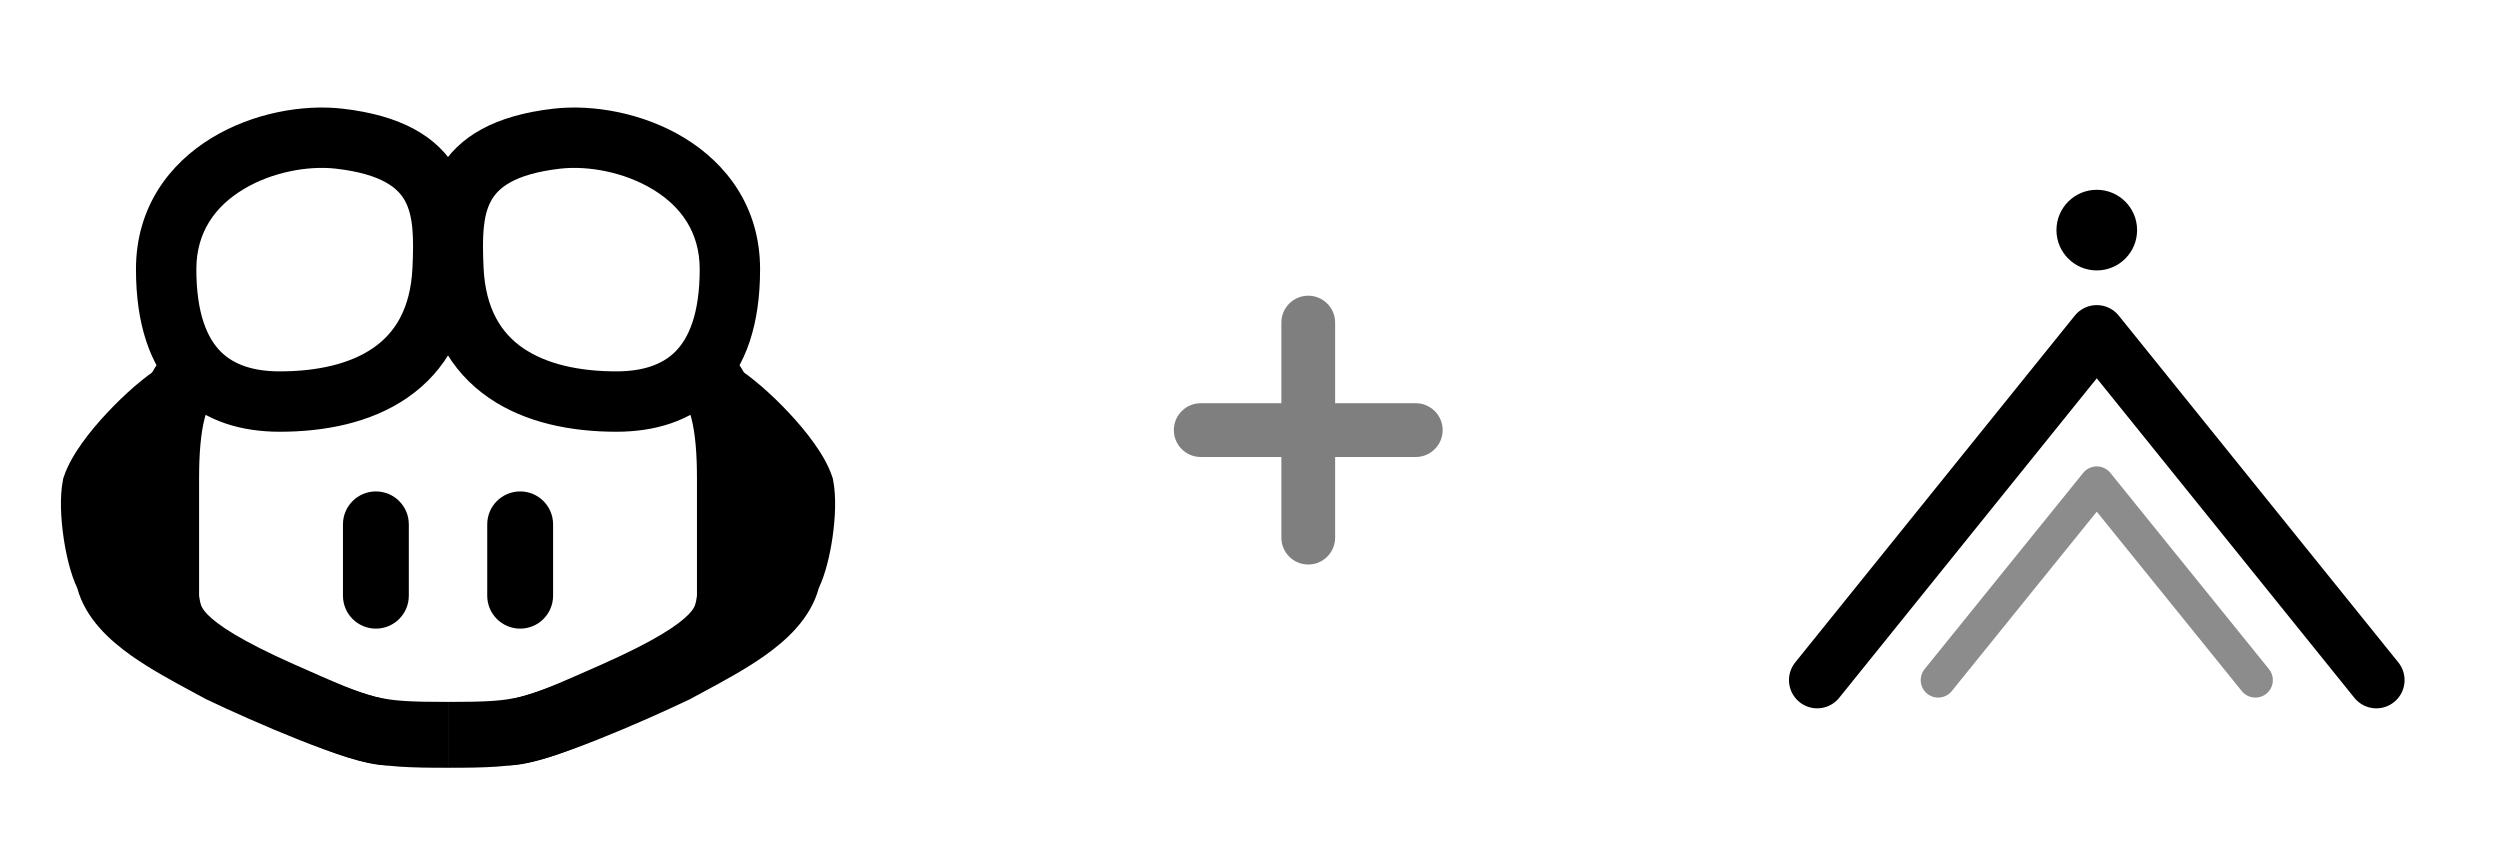
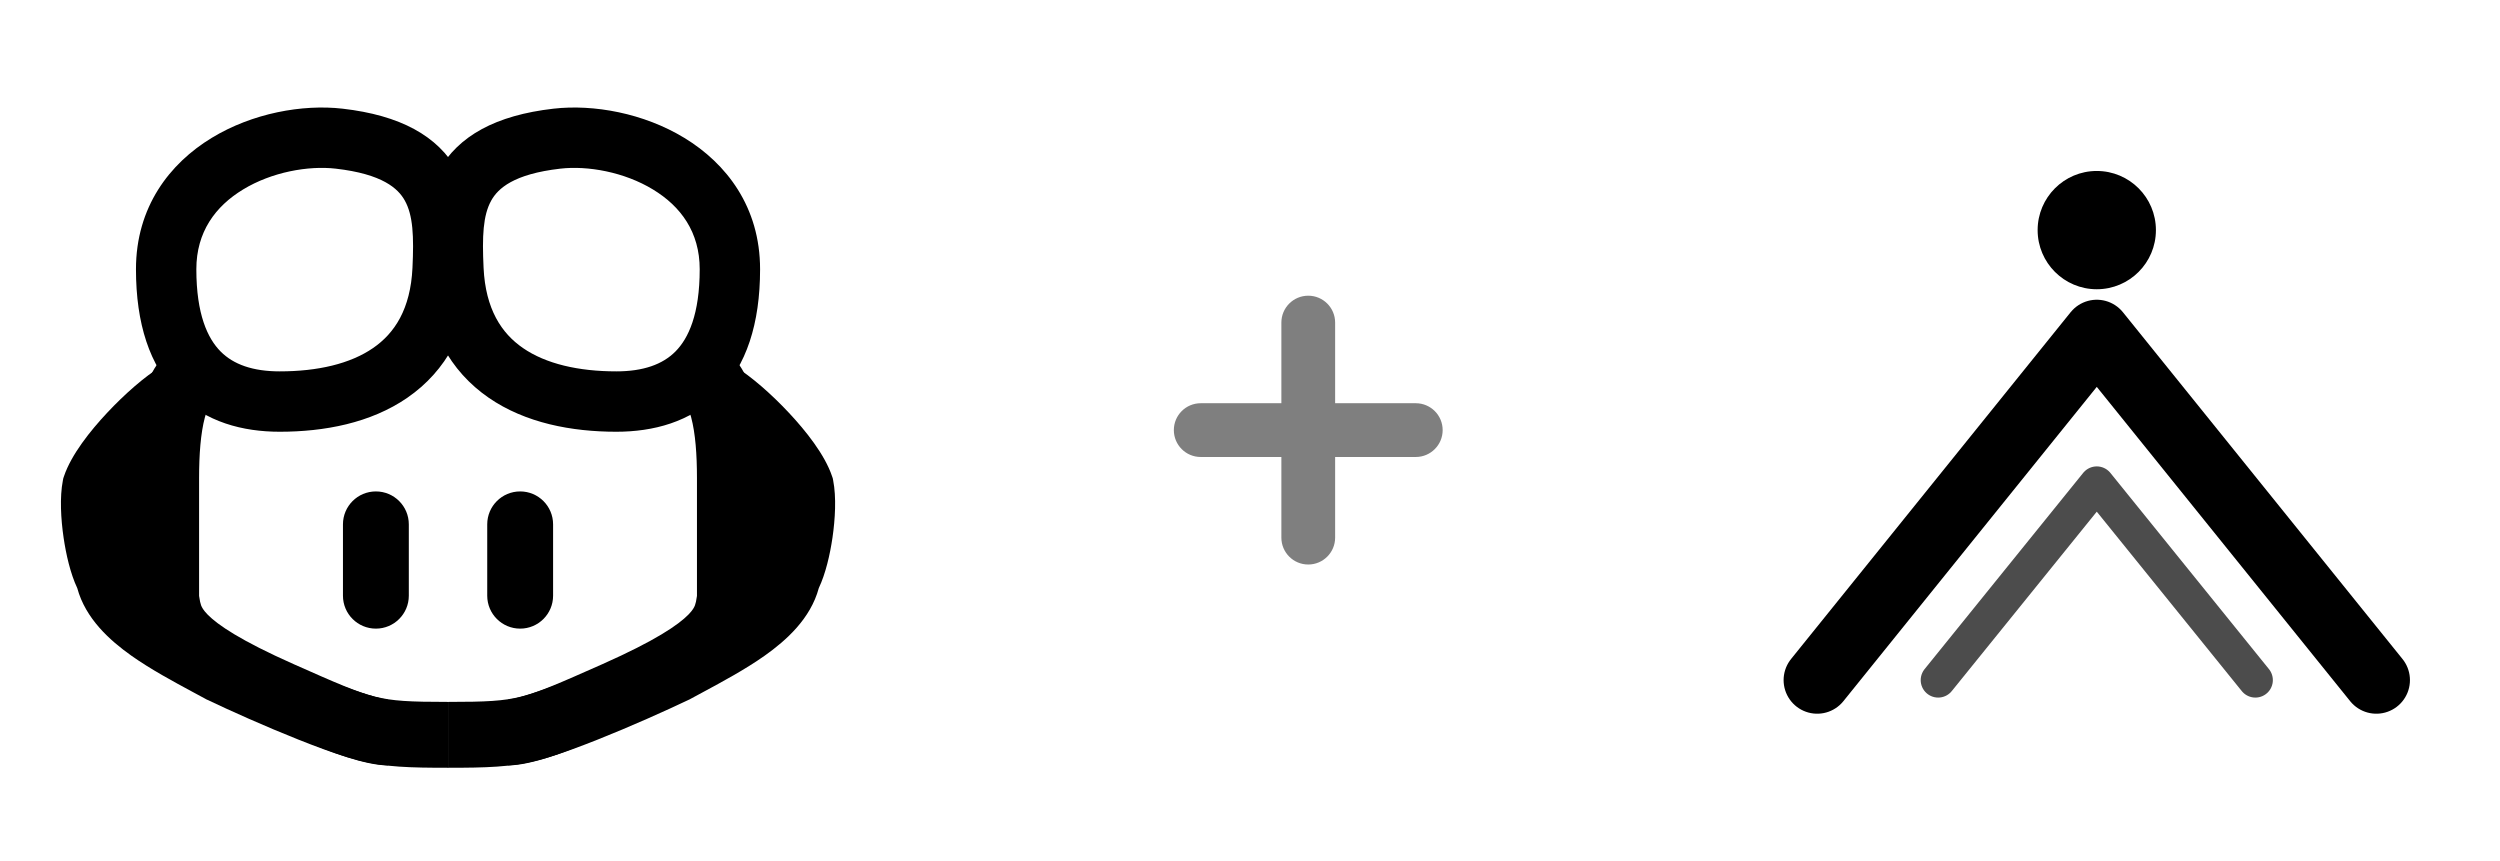
<svg xmlns="http://www.w3.org/2000/svg" width="93" height="32" viewBox="0 0 93 32" fill="none">
  <path fill-rule="evenodd" clip-rule="evenodd" d="M9.04 7.05C8.009 7.676 7.304 8.632 7.304 10.015C7.304 11.691 7.724 12.589 8.205 13.074C8.684 13.558 9.405 13.815 10.405 13.815C11.815 13.815 13.029 13.534 13.88 12.946C14.676 12.398 15.271 11.504 15.344 9.962C15.399 8.794 15.368 8.013 15.057 7.457C14.809 7.014 14.233 6.474 12.49 6.274C11.468 6.157 10.111 6.398 9.04 7.05ZM7.873 5.131C9.391 4.207 11.253 3.872 12.746 4.043C14.884 4.289 16.284 5.05 17.017 6.361C17.686 7.559 17.638 8.983 17.587 10.068C17.484 12.244 16.58 13.812 15.155 14.795C13.786 15.74 12.058 16.061 10.405 16.061C9.042 16.061 7.651 15.707 6.609 14.655C5.568 13.604 5.058 12.041 5.058 10.015C5.058 7.696 6.314 6.079 7.873 5.131Z" fill="black" />
  <path fill-rule="evenodd" clip-rule="evenodd" d="M13.983 18.281C14.659 18.281 15.208 18.829 15.208 19.506V22.16C15.208 22.837 14.659 23.385 13.983 23.385C13.306 23.385 12.758 22.837 12.758 22.16V19.506C12.758 18.829 13.306 18.281 13.983 18.281Z" fill="black" />
  <path fill-rule="evenodd" clip-rule="evenodd" d="M5.256 14.89C5.484 14.039 5.992 12.906 7.207 12.536L7.921 14.88L7.924 14.879C7.924 14.879 7.923 14.878 7.921 14.88C7.914 14.885 7.891 14.905 7.859 14.951C7.788 15.05 7.701 15.231 7.622 15.524C7.464 16.116 7.406 16.917 7.406 17.781V22.168C7.435 22.357 7.451 22.438 7.481 22.519C7.507 22.586 7.56 22.695 7.723 22.862C8.094 23.241 8.941 23.826 10.928 24.708C12.54 25.424 13.275 25.746 13.959 25.917C14.605 26.078 15.238 26.111 16.667 26.111V28.561C15.254 28.561 14.339 28.537 13.364 28.293C12.452 28.065 11.517 27.65 10.061 27.004C10.019 26.985 9.977 26.966 9.934 26.947C7.898 26.044 6.687 25.305 5.972 24.576C5.593 24.188 5.346 23.797 5.191 23.387C5.054 23.027 5.006 22.688 4.975 22.475C4.973 22.461 4.971 22.447 4.969 22.433L4.956 22.346V17.781C4.956 16.861 5.012 15.8 5.256 14.89Z" fill="black" />
  <path fill-rule="evenodd" clip-rule="evenodd" d="M3.983 15.359C4.628 14.669 5.4 13.988 5.997 13.635L7.246 15.742C6.937 15.925 6.349 16.416 5.772 17.033C5.22 17.622 4.857 18.138 4.731 18.425C4.703 18.667 4.712 19.116 4.79 19.648C4.878 20.254 5.017 20.703 5.105 20.863L5.193 21.022L5.23 21.201C5.287 21.47 5.56 21.865 6.301 22.391C6.881 22.802 7.565 23.17 8.296 23.565C8.458 23.652 8.622 23.741 8.788 23.831C9.595 24.216 10.848 24.777 12.019 25.242C12.613 25.478 13.17 25.683 13.629 25.827C13.858 25.899 14.05 25.951 14.202 25.985C14.35 26.017 14.418 26.023 14.428 26.023C14.429 26.023 14.428 26.023 14.428 26.023L14.429 28.473C13.965 28.473 13.389 28.319 12.897 28.165C12.356 27.995 11.737 27.766 11.115 27.519C9.869 27.024 8.548 26.431 7.703 26.028L7.672 26.014L7.643 25.997C7.498 25.918 7.345 25.836 7.187 25.751C6.45 25.354 5.6 24.896 4.885 24.39C4.084 23.822 3.182 23.014 2.874 21.878C2.618 21.337 2.456 20.618 2.366 20.003C2.265 19.317 2.217 18.495 2.339 17.873L2.354 17.794L2.38 17.718C2.652 16.909 3.362 16.022 3.983 15.359Z" fill="black" />
  <path fill-rule="evenodd" clip-rule="evenodd" d="M3.485 21.264V17.14H5.935V21.264H3.485Z" fill="black" />
  <path fill-rule="evenodd" clip-rule="evenodd" d="M24.293 7.05C25.324 7.676 26.029 8.632 26.029 10.015C26.029 11.691 25.609 12.589 25.128 13.074C24.649 13.558 23.928 13.815 22.928 13.815C21.518 13.815 20.304 13.534 19.453 12.946C18.658 12.398 18.062 11.504 17.989 9.962C17.934 8.794 17.965 8.013 18.276 7.457C18.524 7.014 19.101 6.474 20.843 6.274C21.865 6.157 23.222 6.398 24.293 7.05ZM25.46 5.131C23.942 4.207 22.08 3.872 20.587 4.043C18.449 4.289 17.049 5.05 16.316 6.361C15.647 7.559 15.695 8.983 15.746 10.068C15.849 12.244 16.753 13.812 18.178 14.795C19.547 15.74 21.275 16.061 22.928 16.061C24.291 16.061 25.682 15.707 26.724 14.655C27.765 13.604 28.275 12.041 28.275 10.015C28.275 7.696 27.019 6.079 25.46 5.131Z" fill="black" />
  <path fill-rule="evenodd" clip-rule="evenodd" d="M19.35 18.281C18.674 18.281 18.125 18.829 18.125 19.506V22.16C18.125 22.837 18.674 23.385 19.35 23.385C20.027 23.385 20.575 22.837 20.575 22.16V19.506C20.575 18.829 20.027 18.281 19.35 18.281Z" fill="black" />
  <path fill-rule="evenodd" clip-rule="evenodd" d="M28.078 14.89C27.85 14.039 27.341 12.906 26.126 12.536L25.413 14.88L25.41 14.879C25.41 14.879 25.41 14.878 25.413 14.88C25.42 14.885 25.442 14.905 25.474 14.951C25.545 15.05 25.633 15.231 25.711 15.524C25.87 16.116 25.927 16.917 25.927 17.781V22.168C25.899 22.357 25.882 22.438 25.852 22.519C25.826 22.586 25.774 22.695 25.61 22.862C25.239 23.241 24.393 23.826 22.406 24.708C20.793 25.424 20.058 25.746 19.375 25.917C18.728 26.078 18.095 26.111 16.667 26.111V28.561C18.08 28.561 18.994 28.537 19.969 28.293C20.881 28.065 21.816 27.65 23.272 27.004C23.314 26.985 23.356 26.966 23.399 26.947C25.436 26.044 26.646 25.305 27.361 24.576C27.74 24.188 27.987 23.797 28.143 23.387C28.279 23.027 28.328 22.688 28.358 22.475C28.36 22.461 28.362 22.447 28.364 22.433L28.377 22.346V17.781C28.377 16.861 28.321 15.8 28.078 14.89Z" fill="black" />
  <path fill-rule="evenodd" clip-rule="evenodd" d="M29.35 15.359C28.705 14.669 27.933 13.988 27.337 13.635L26.088 15.742C26.396 15.925 26.984 16.416 27.562 17.033C28.113 17.622 28.476 18.138 28.602 18.425C28.63 18.667 28.621 19.116 28.543 19.648C28.455 20.254 28.316 20.703 28.228 20.863L28.141 21.022L28.103 21.201C28.047 21.47 27.774 21.865 27.032 22.391C26.452 22.802 25.768 23.17 25.037 23.565C24.875 23.652 24.711 23.741 24.545 23.831C23.738 24.216 22.485 24.777 21.314 25.242C20.72 25.478 20.163 25.683 19.704 25.827C19.475 25.899 19.283 25.951 19.131 25.985C18.983 26.017 18.915 26.023 18.905 26.023C18.905 26.023 18.904 26.023 18.905 26.023L18.904 28.473C19.369 28.473 19.944 28.319 20.436 28.165C20.977 27.995 21.596 27.766 22.218 27.519C23.465 27.024 24.785 26.431 25.63 26.028L25.661 26.014L25.69 25.997C25.835 25.918 25.988 25.836 26.146 25.751C26.883 25.354 27.733 24.896 28.448 24.39C29.25 23.822 30.152 23.014 30.459 21.878C30.715 21.337 30.878 20.618 30.968 20.003C31.068 19.317 31.116 18.495 30.994 17.873L30.979 17.794L30.953 17.718C30.681 16.909 29.971 16.022 29.35 15.359Z" fill="black" />
  <path fill-rule="evenodd" clip-rule="evenodd" d="M29.848 21.264V17.14H27.398V21.264H29.848Z" fill="black" />
  <path fill-rule="evenodd" clip-rule="evenodd" d="M48.667 11C49.219 11 49.667 11.448 49.667 12V15H52.667C53.219 15 53.667 15.448 53.667 16C53.667 16.552 53.219 17 52.667 17H49.667V20C49.667 20.552 49.219 21 48.667 21C48.114 21 47.667 20.552 47.667 20V17H44.667C44.114 17 43.667 16.552 43.667 16C43.667 15.448 44.114 15 44.667 15H47.667V12C47.667 11.448 48.114 11 48.667 11Z" fill="black" fill-opacity="0.5" />
-   <path d="M67.6 25.3 L78 12.4 L88.4 25.3" stroke="black" stroke-width="2.1" stroke-linejoin="round" stroke-linecap="round" />
-   <path d="M72.1 25.3 L78 18 L83.9 25.3" stroke="black" stroke-opacity="0.45" stroke-width="1.3" stroke-linejoin="round" stroke-linecap="round" />
-   <circle cx="78" cy="8.56" r="1.5" fill="black" />
+   <path d="M67.6 25.3 L78 12.4 L88.4 25.3" stroke="black" stroke-width="2.5" stroke-linejoin="round" stroke-linecap="round" />
+   <path d="M72.1 25.3 L78 18 L83.9 25.3" stroke="black" stroke-opacity="0.7" stroke-width="1.3" stroke-linejoin="round" stroke-linecap="round" />
+   <circle cx="78" cy="8.56" r="2.2" fill="black" />
</svg>
